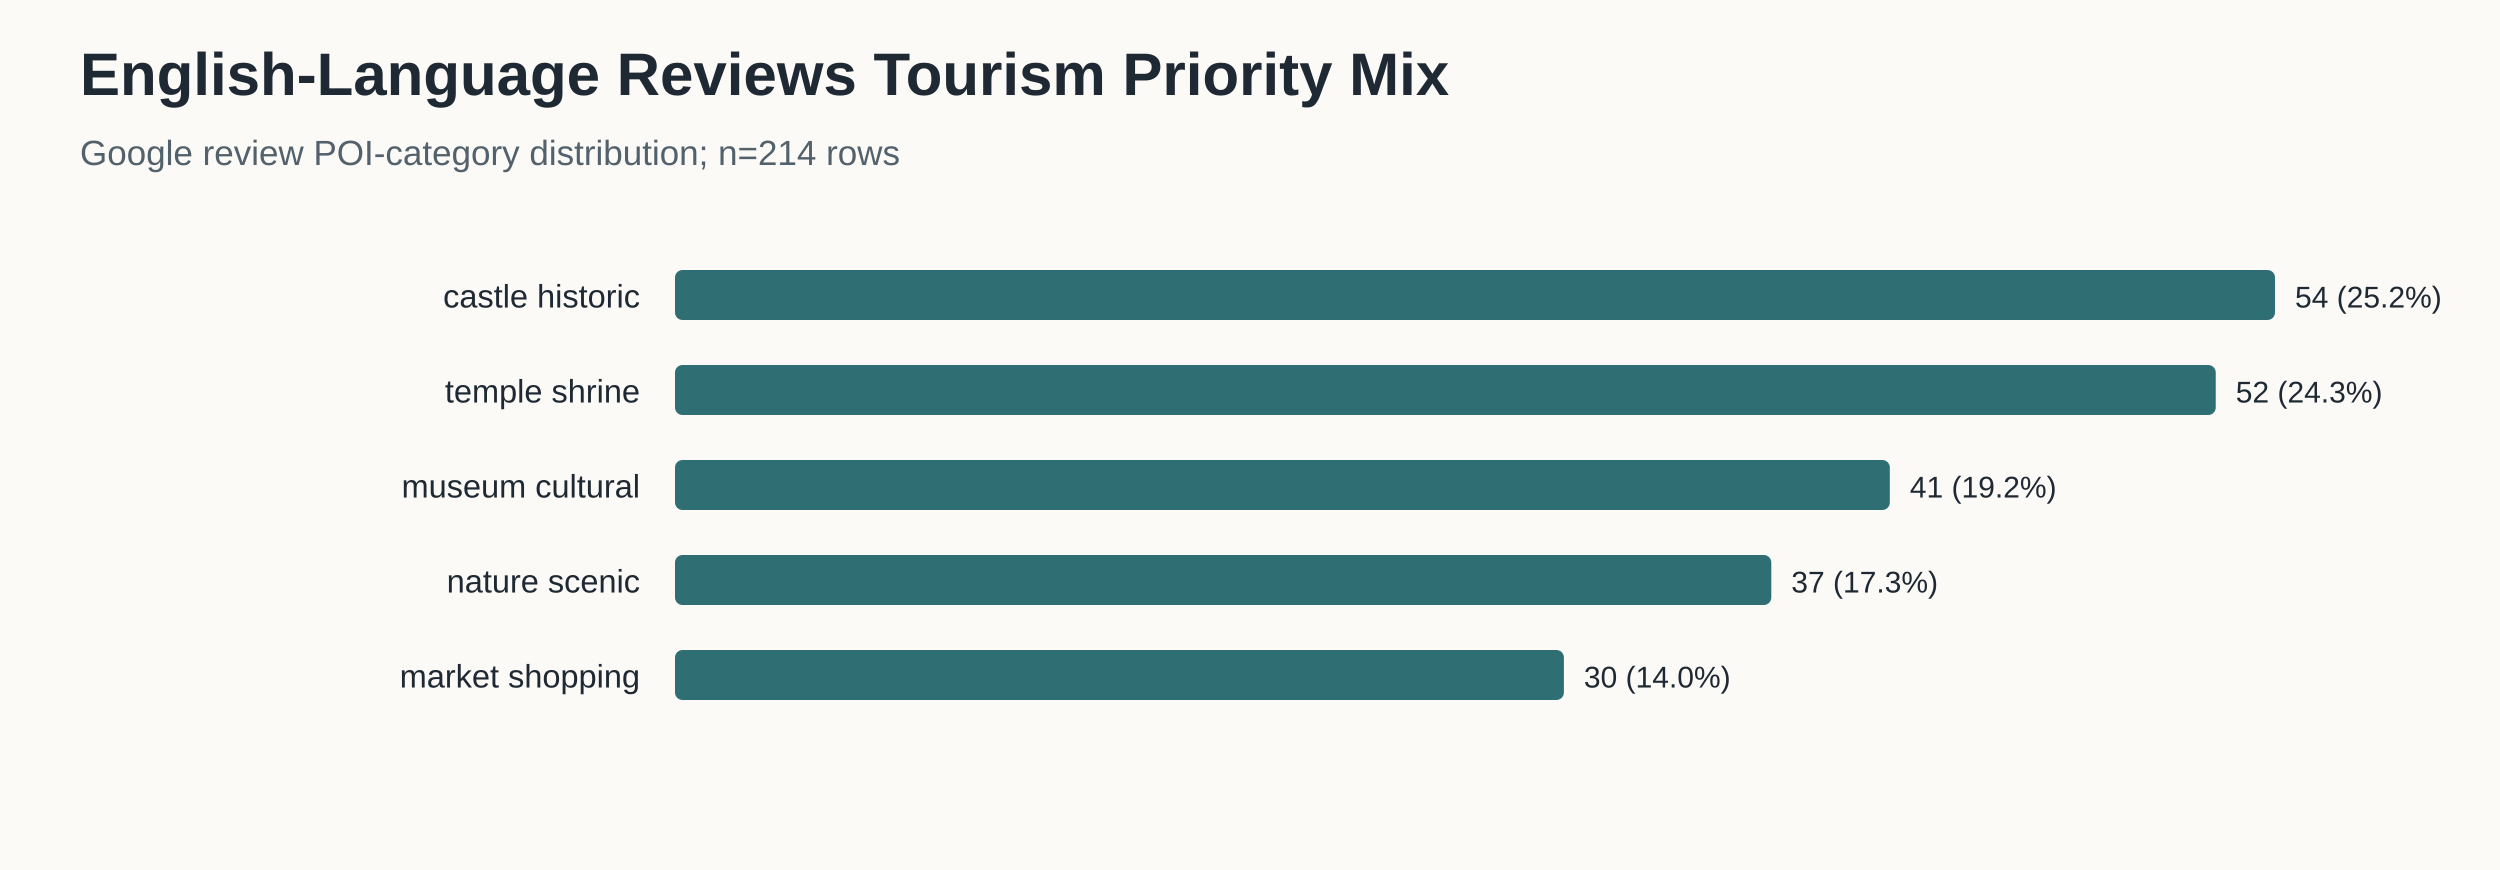
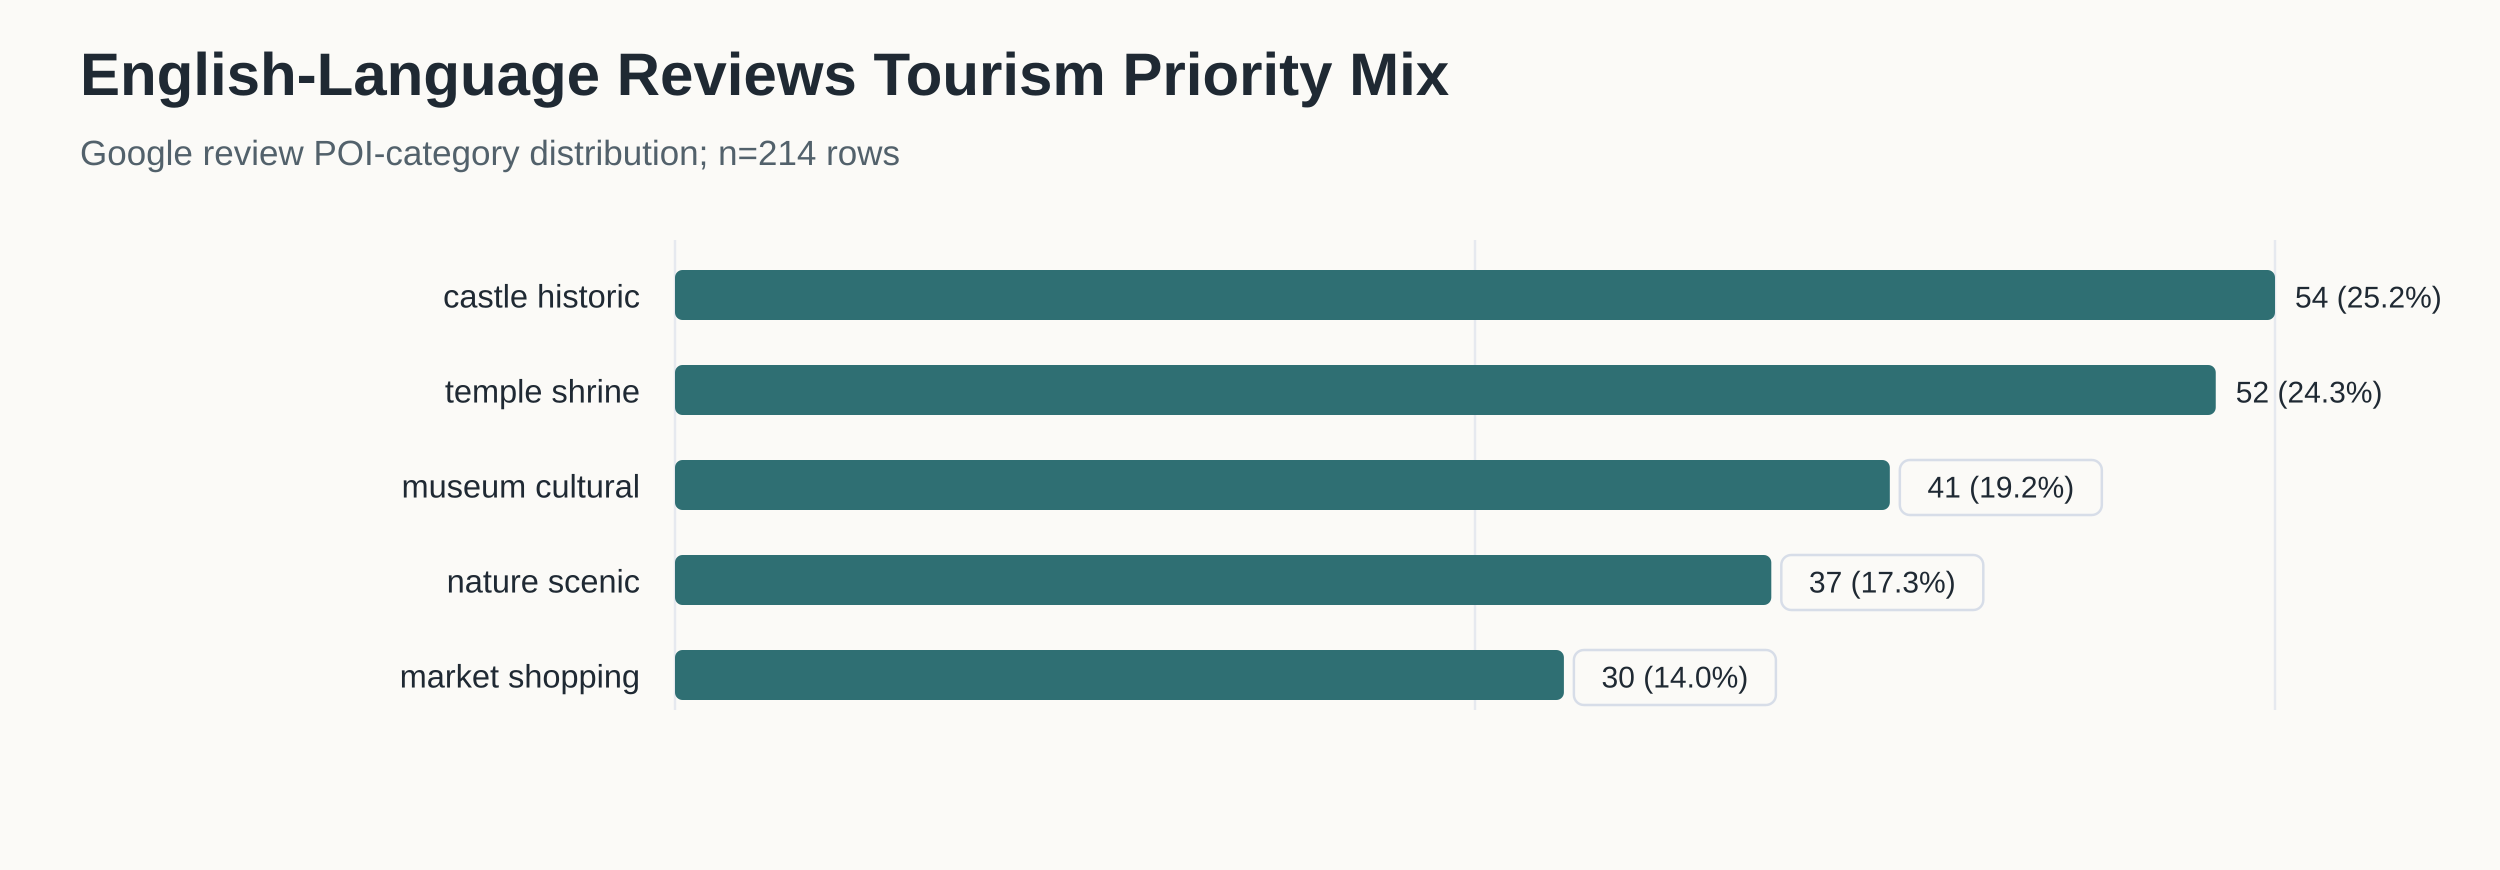
<svg xmlns="http://www.w3.org/2000/svg" width="1000" height="348" viewBox="0 0 1000 348">
  <rect width="100%" height="100%" fill="#fbfaf7" />
  <text x="32" y="38" font-family="Arial, sans-serif" font-size="24" font-weight="700" fill="#1f2933">English-Language Reviews Tourism Priority Mix</text>
  <text x="32" y="66" font-family="Arial, sans-serif" font-size="14" fill="#52616b">Google review POI-category distribution; n=214 rows</text>
+   <line x1="270.00" x2="270.00" y1="96.00" y2="284.00" stroke="#d7dde8" stroke-width="1" opacity="0.58" />
+   <line x1="590.00" x2="590.00" y1="96.00" y2="284.00" stroke="#d7dde8" stroke-width="1" opacity="0.58" />
+   <line x1="910.00" x2="910.00" y1="96.00" y2="284.00" stroke="#d7dde8" stroke-width="1" opacity="0.58" />
  <text x="256" y="123" text-anchor="end" font-family="Arial, sans-serif" font-size="13" fill="#1f2933">castle historic</text>
  <rect x="270" y="108" width="640.00" height="20" rx="3" fill="#2f6f73" />
  <text x="918.0" y="123" font-family="Arial, sans-serif" font-size="12" fill="#1f2933">54 (25.2%)</text>
  <text x="256" y="161" text-anchor="end" font-family="Arial, sans-serif" font-size="13" fill="#1f2933">temple shrine</text>
  <rect x="270" y="146" width="616.30" height="20" rx="3" fill="#2f6f73" />
  <text x="894.296" y="161" font-family="Arial, sans-serif" font-size="12" fill="#1f2933">52 (24.3%)</text>
  <text x="256" y="199" text-anchor="end" font-family="Arial, sans-serif" font-size="13" fill="#1f2933">museum cultural</text>
  <rect x="270" y="184" width="485.93" height="20" rx="3" fill="#2f6f73" />
-   <text x="763.926" y="199" font-family="Arial, sans-serif" font-size="12" fill="#1f2933">41 (19.2%)</text>
+   <rect x="759.93" y="184.00" width="80.80" height="22.00" rx="4" fill="#fbfaf7" stroke="#d7dde8" stroke-width="1" />
+   <text x="800.33" y="199.00" text-anchor="middle" font-family="Arial, sans-serif" font-size="12" font-weight="400" fill="#1f2933">41 (19.2%)</text>
  <text x="256" y="237" text-anchor="end" font-family="Arial, sans-serif" font-size="13" fill="#1f2933">nature scenic</text>
  <rect x="270" y="222" width="438.52" height="20" rx="3" fill="#2f6f73" />
-   <text x="716.519" y="237" font-family="Arial, sans-serif" font-size="12" fill="#1f2933">37 (17.3%)</text>
+   <rect x="712.52" y="222.00" width="80.80" height="22.00" rx="4" fill="#fbfaf7" stroke="#d7dde8" stroke-width="1" />
+   <text x="752.92" y="237.00" text-anchor="middle" font-family="Arial, sans-serif" font-size="12" font-weight="400" fill="#1f2933">37 (17.3%)</text>
  <text x="256" y="275" text-anchor="end" font-family="Arial, sans-serif" font-size="13" fill="#1f2933">market shopping</text>
  <rect x="270" y="260" width="355.56" height="20" rx="3" fill="#2f6f73" />
-   <text x="633.556" y="275" font-family="Arial, sans-serif" font-size="12" fill="#1f2933">30 (14.0%)</text>
+   <rect x="629.56" y="260.00" width="80.80" height="22.00" rx="4" fill="#fbfaf7" stroke="#d7dde8" stroke-width="1" />
+   <text x="669.96" y="275.00" text-anchor="middle" font-family="Arial, sans-serif" font-size="12" font-weight="400" fill="#1f2933">30 (14.0%)</text>
</svg>
